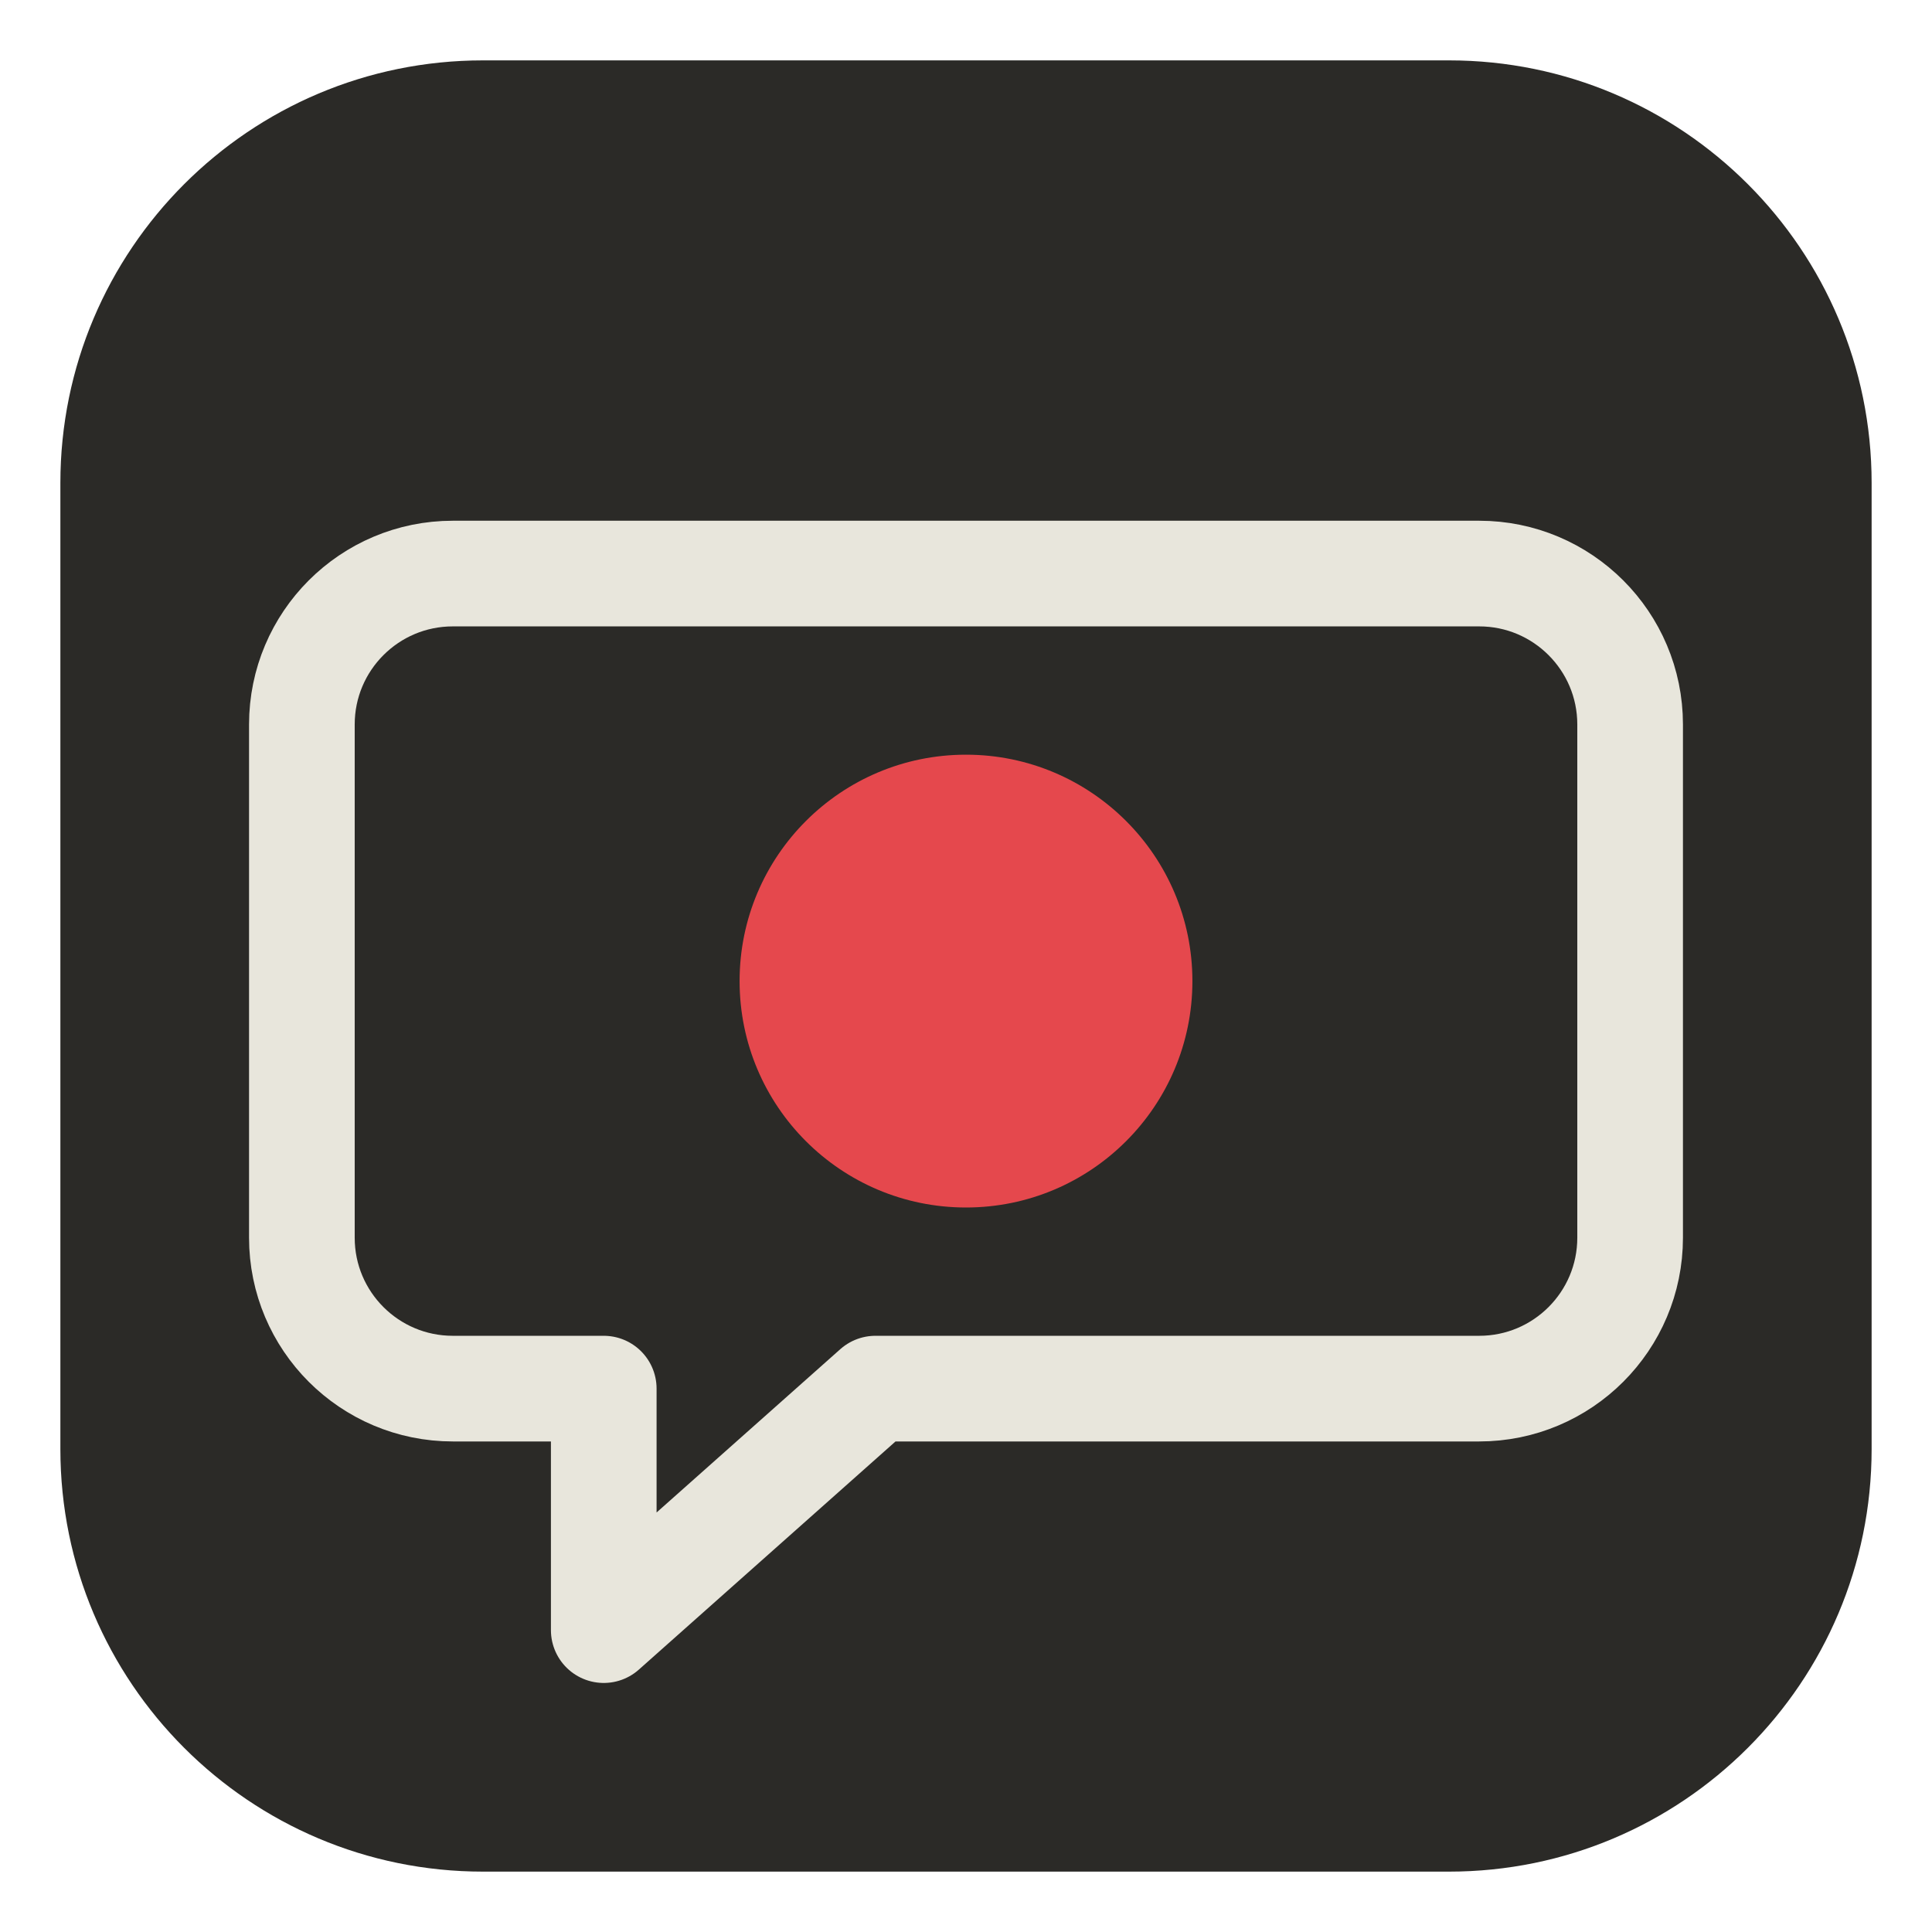
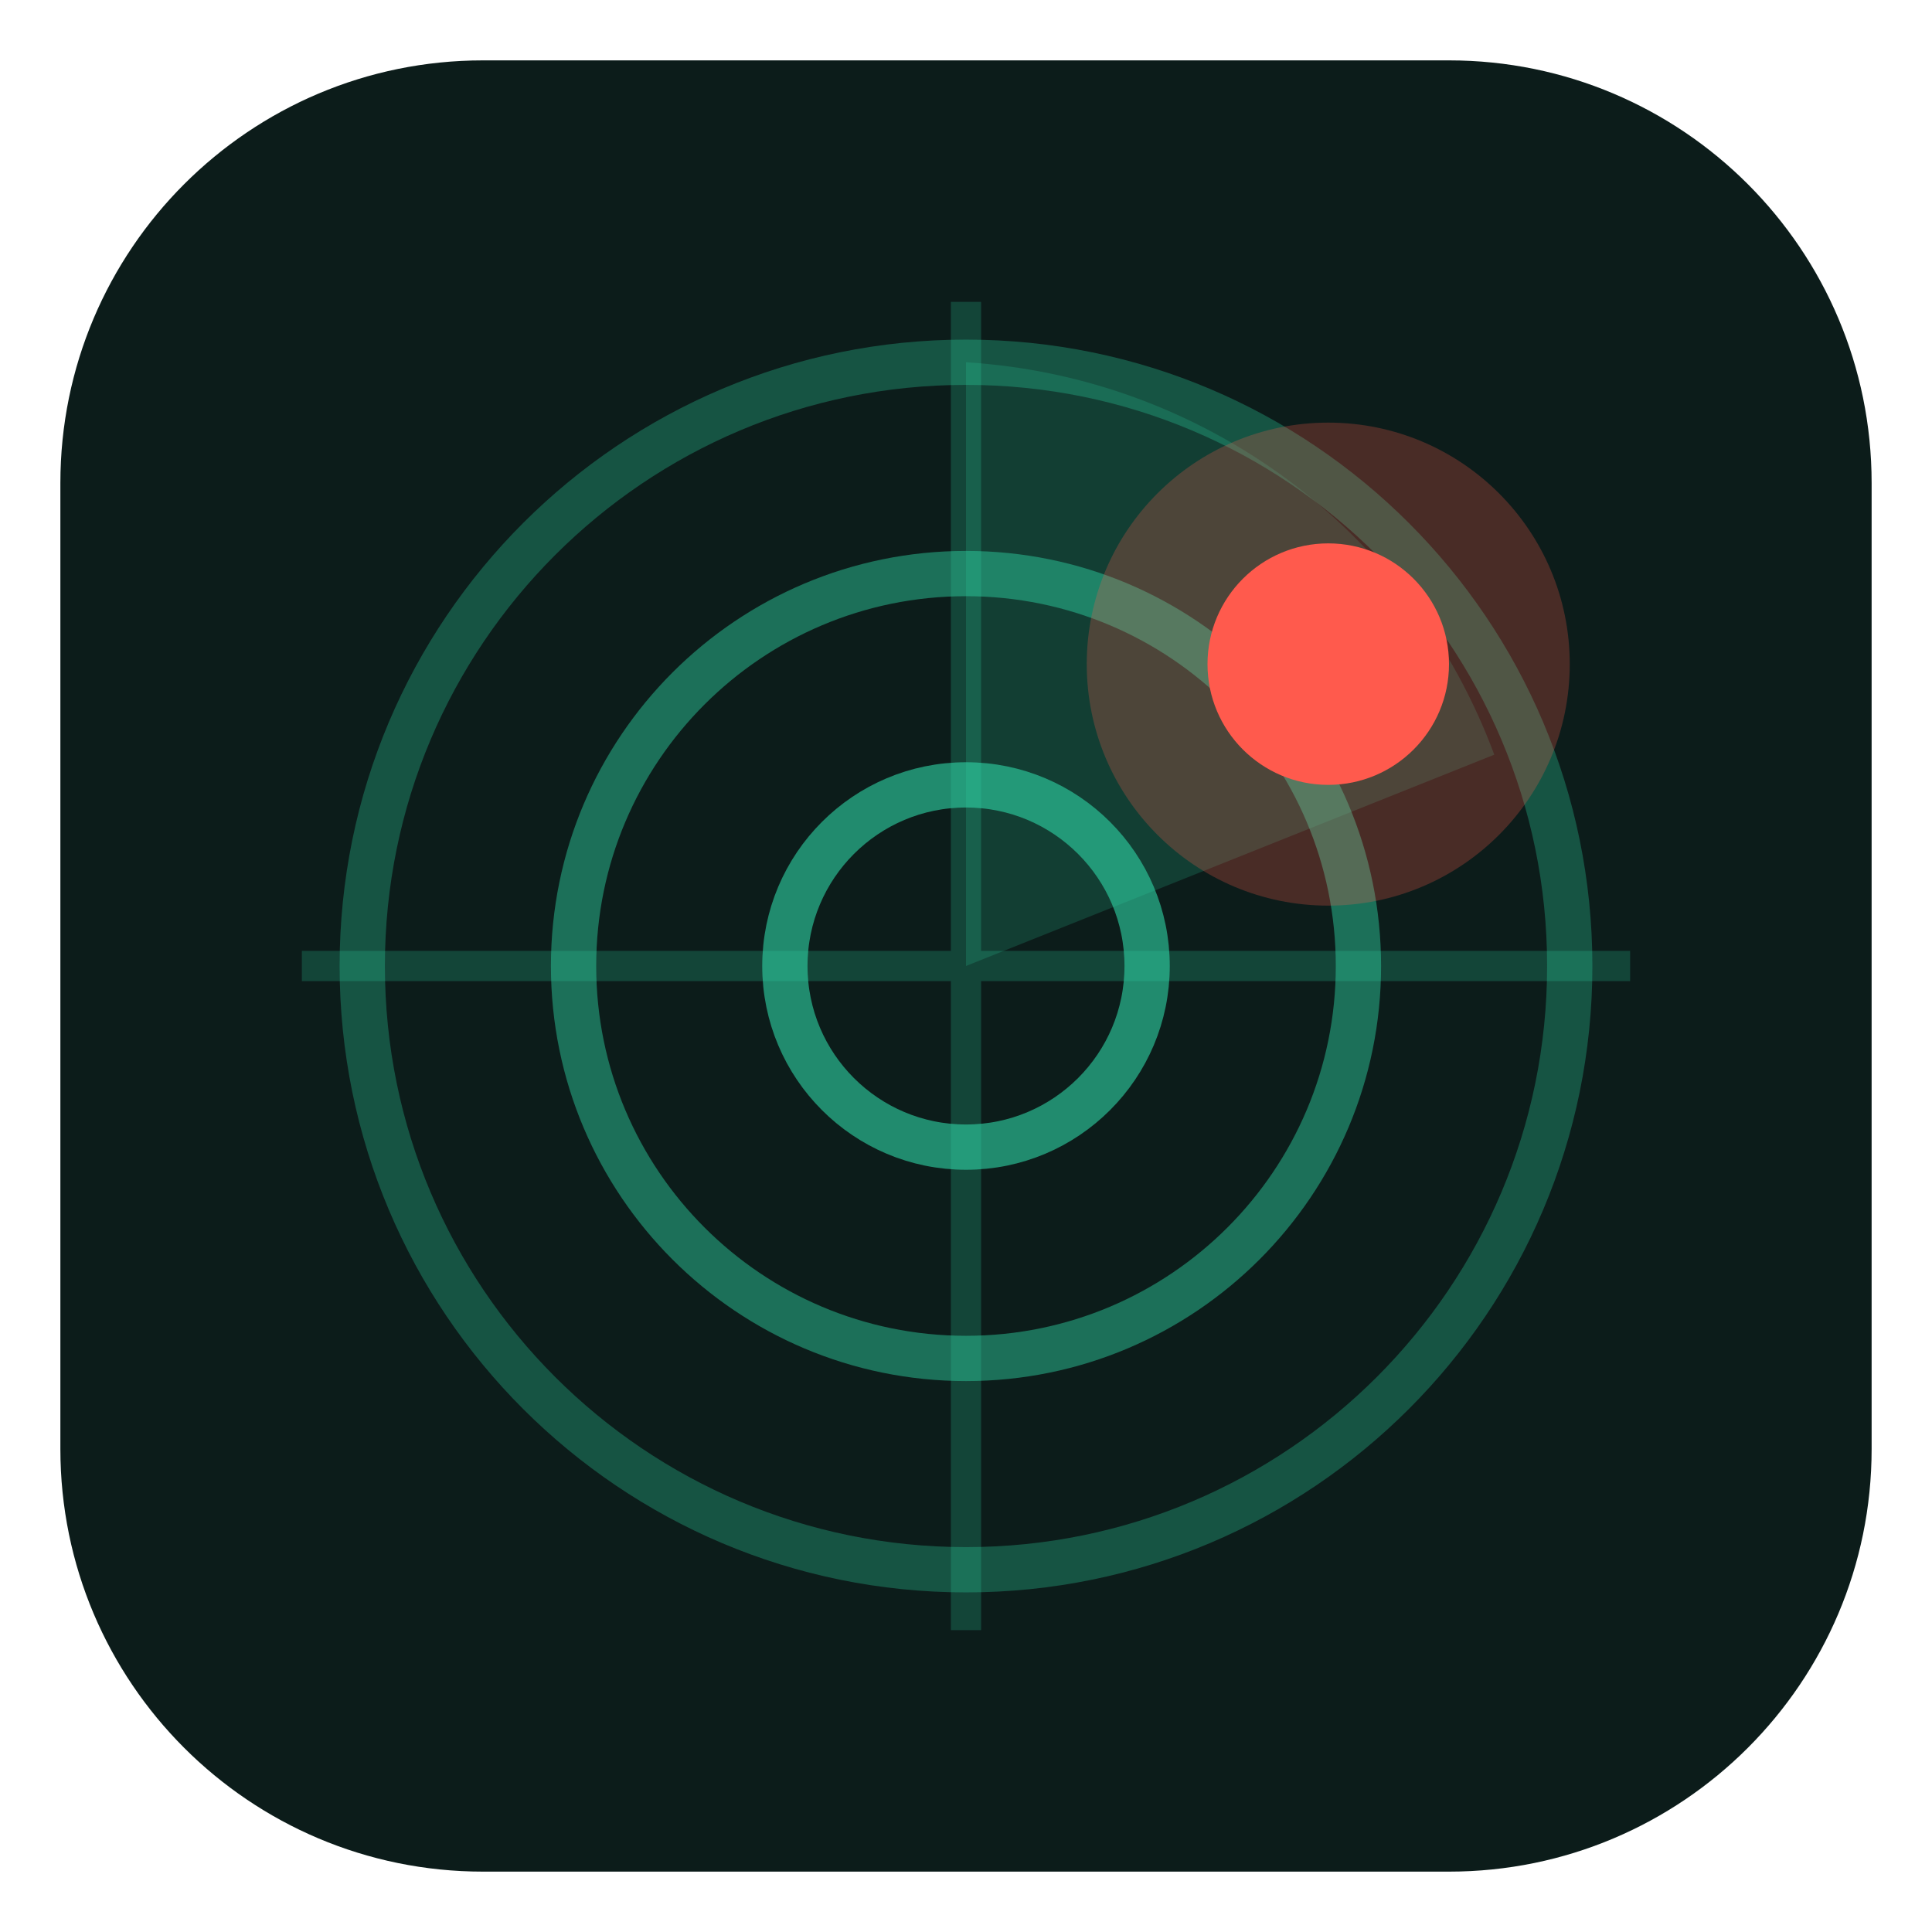
<svg xmlns="http://www.w3.org/2000/svg" width="128" height="128" viewBox="0 0 128 128">
-   <rect x="4" y="4" width="120" height="120" rx="28" fill="#2b2a27" />
-   <path d="M30 38 h68 a10 10 0 0 1 10 10 v34 a10 10 0 0 1 -10 10 H58 l-18 16 v-16 H30 a10 10 0 0 1 -10 -10 V48 a10 10 0 0 1 10 -10 z" fill="none" stroke="#e8e6dc" stroke-width="7" stroke-linejoin="round" />
-   <circle cx="64" cy="65" r="15" fill="#e5484d" />
+   <rect x="4" y="4" width="120" height="120" rx="28" fill="#0c1c1a" />
+   <g fill="none" stroke="#2fd6a6" stroke-width="3">
+     <circle cx="64" cy="64" r="40" opacity="0.30" />
+     <circle cx="64" cy="64" r="26" opacity="0.45" />
+     <circle cx="64" cy="64" r="12" opacity="0.6" />
+   </g>
+   <g stroke="#2fd6a6" stroke-width="2" opacity="0.22">
+     <line x1="64" y1="20" x2="64" y2="108" />
+     <line x1="20" y1="64" x2="108" y2="64" />
+   </g>
+   <path d="M64 64 L64 24 A40 40 0 0 1 99 50 Z" fill="#2fd6a6" opacity="0.18" />
+   <circle cx="88" cy="44" r="16" fill="#ff5a4d" opacity="0.25" />
+   <circle cx="88" cy="44" r="8" fill="#ff5a4d" />
</svg>
